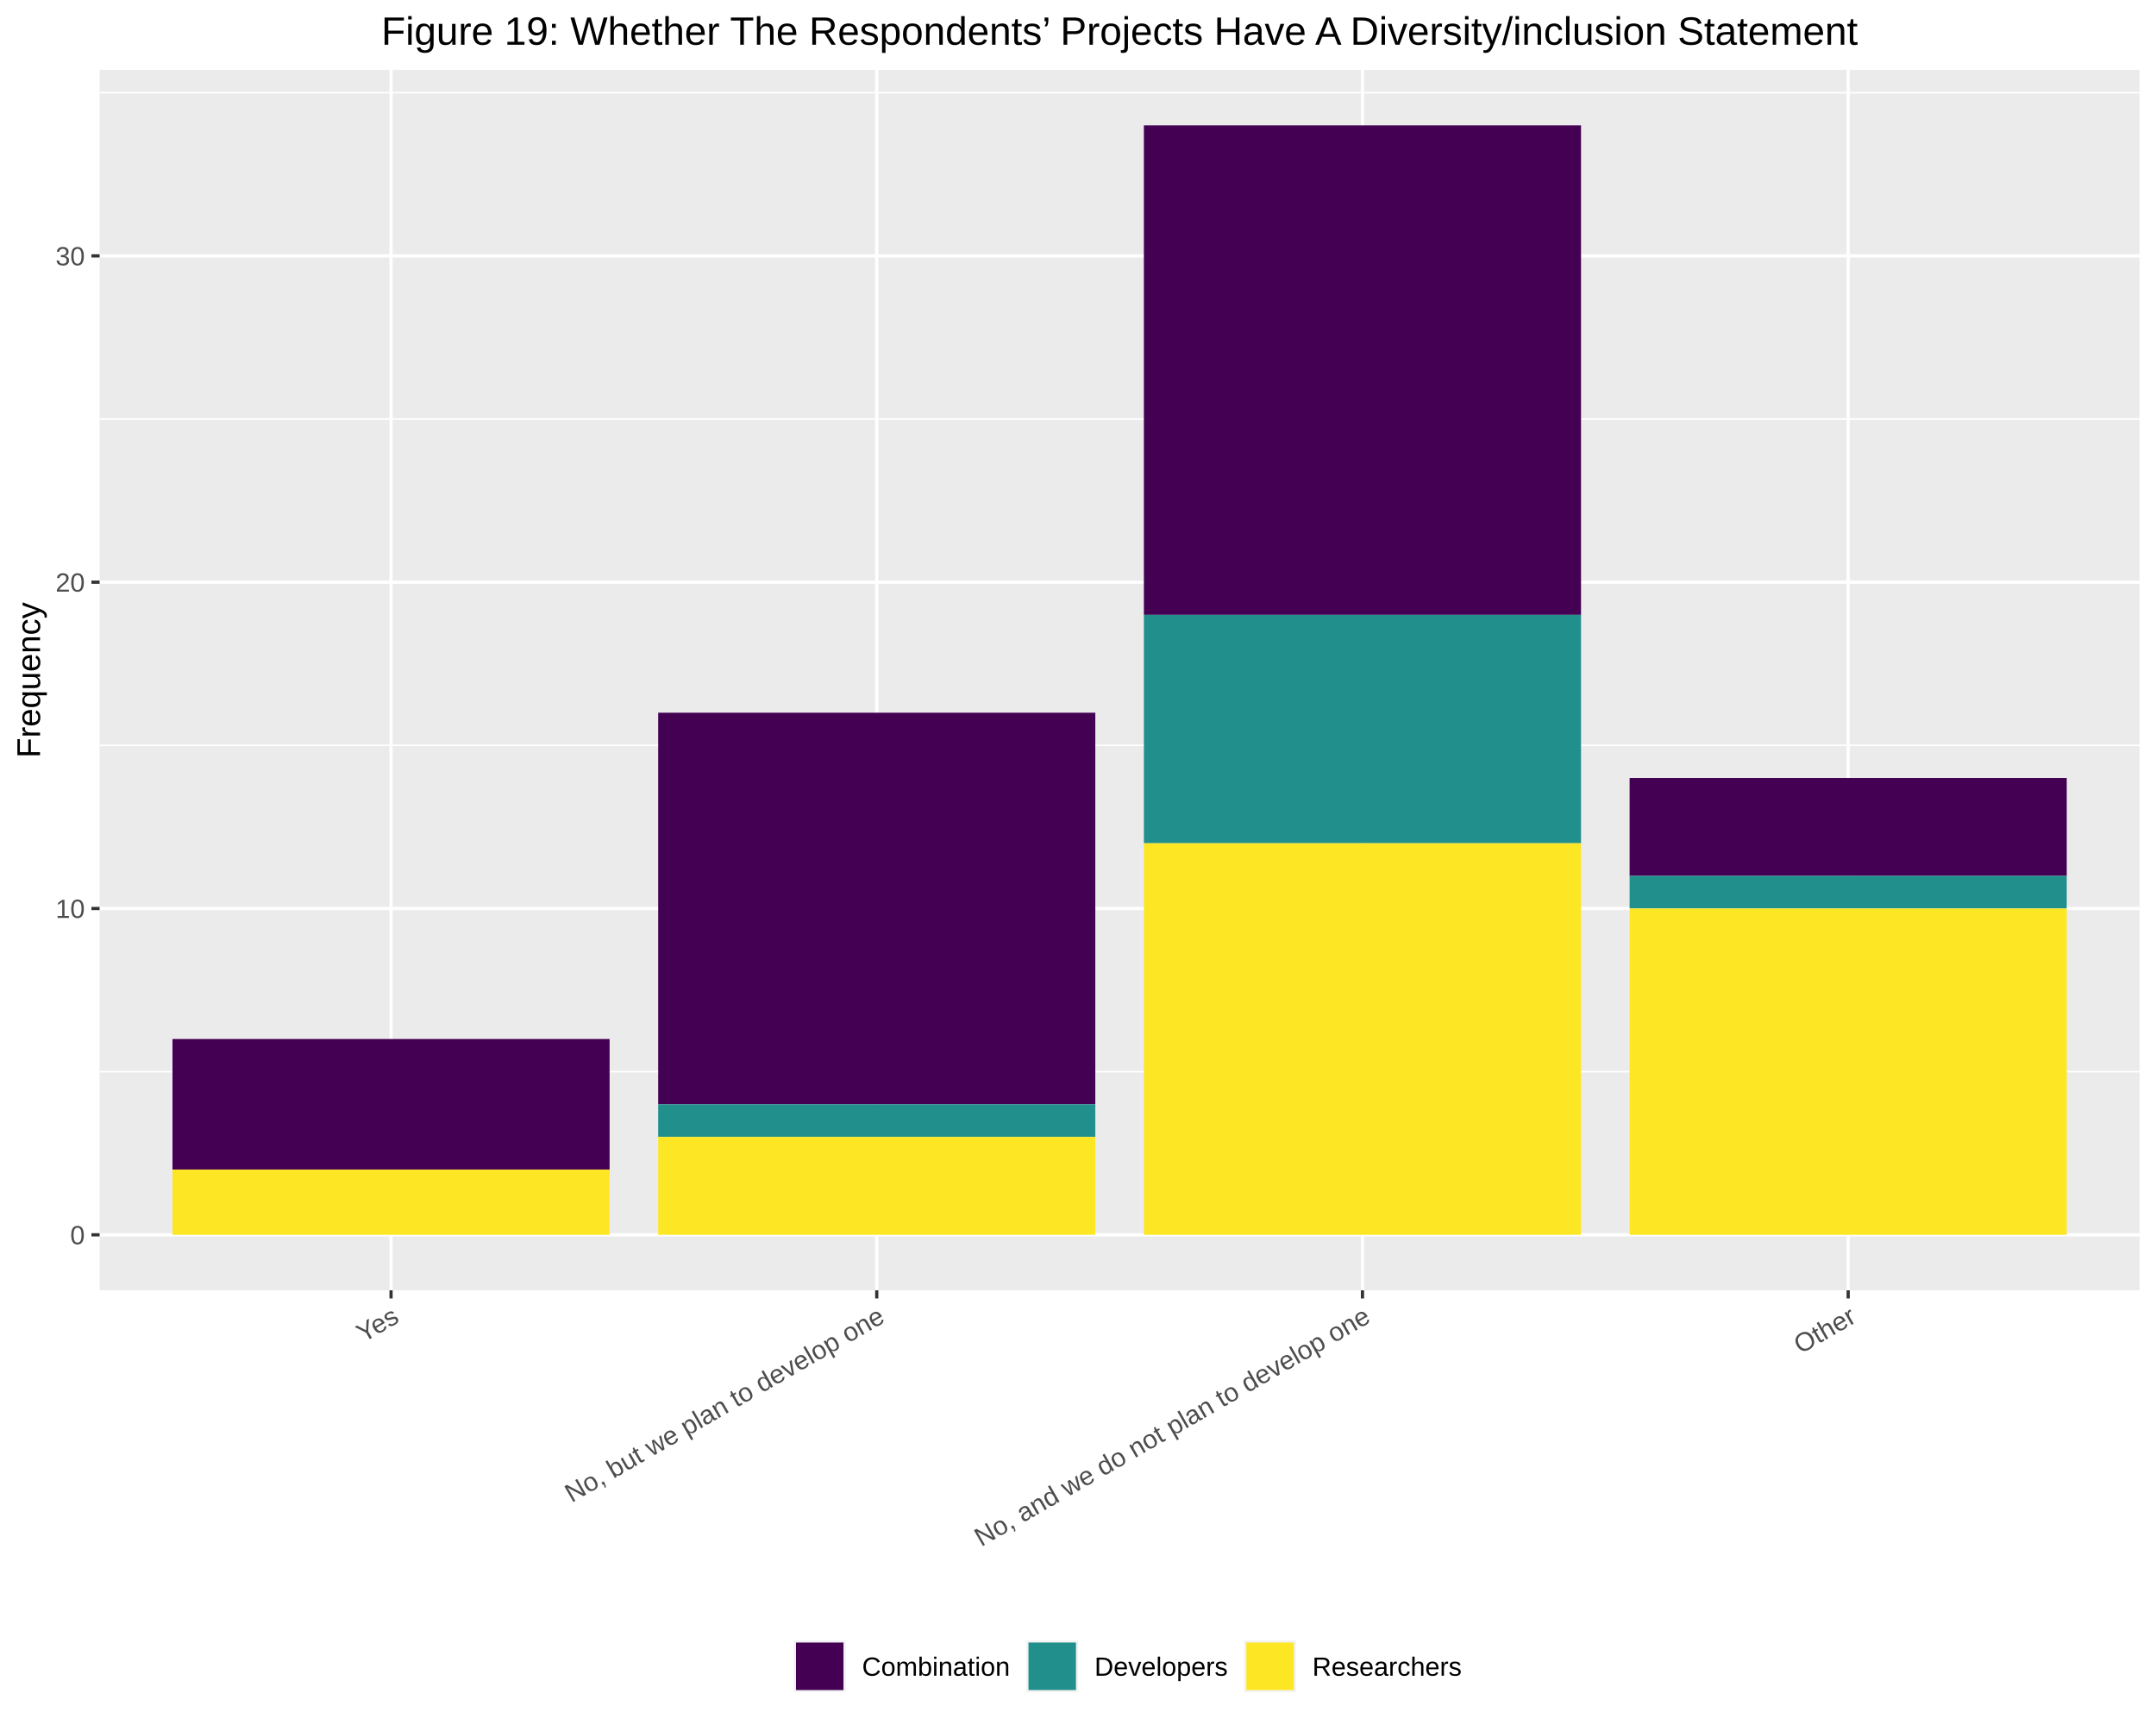
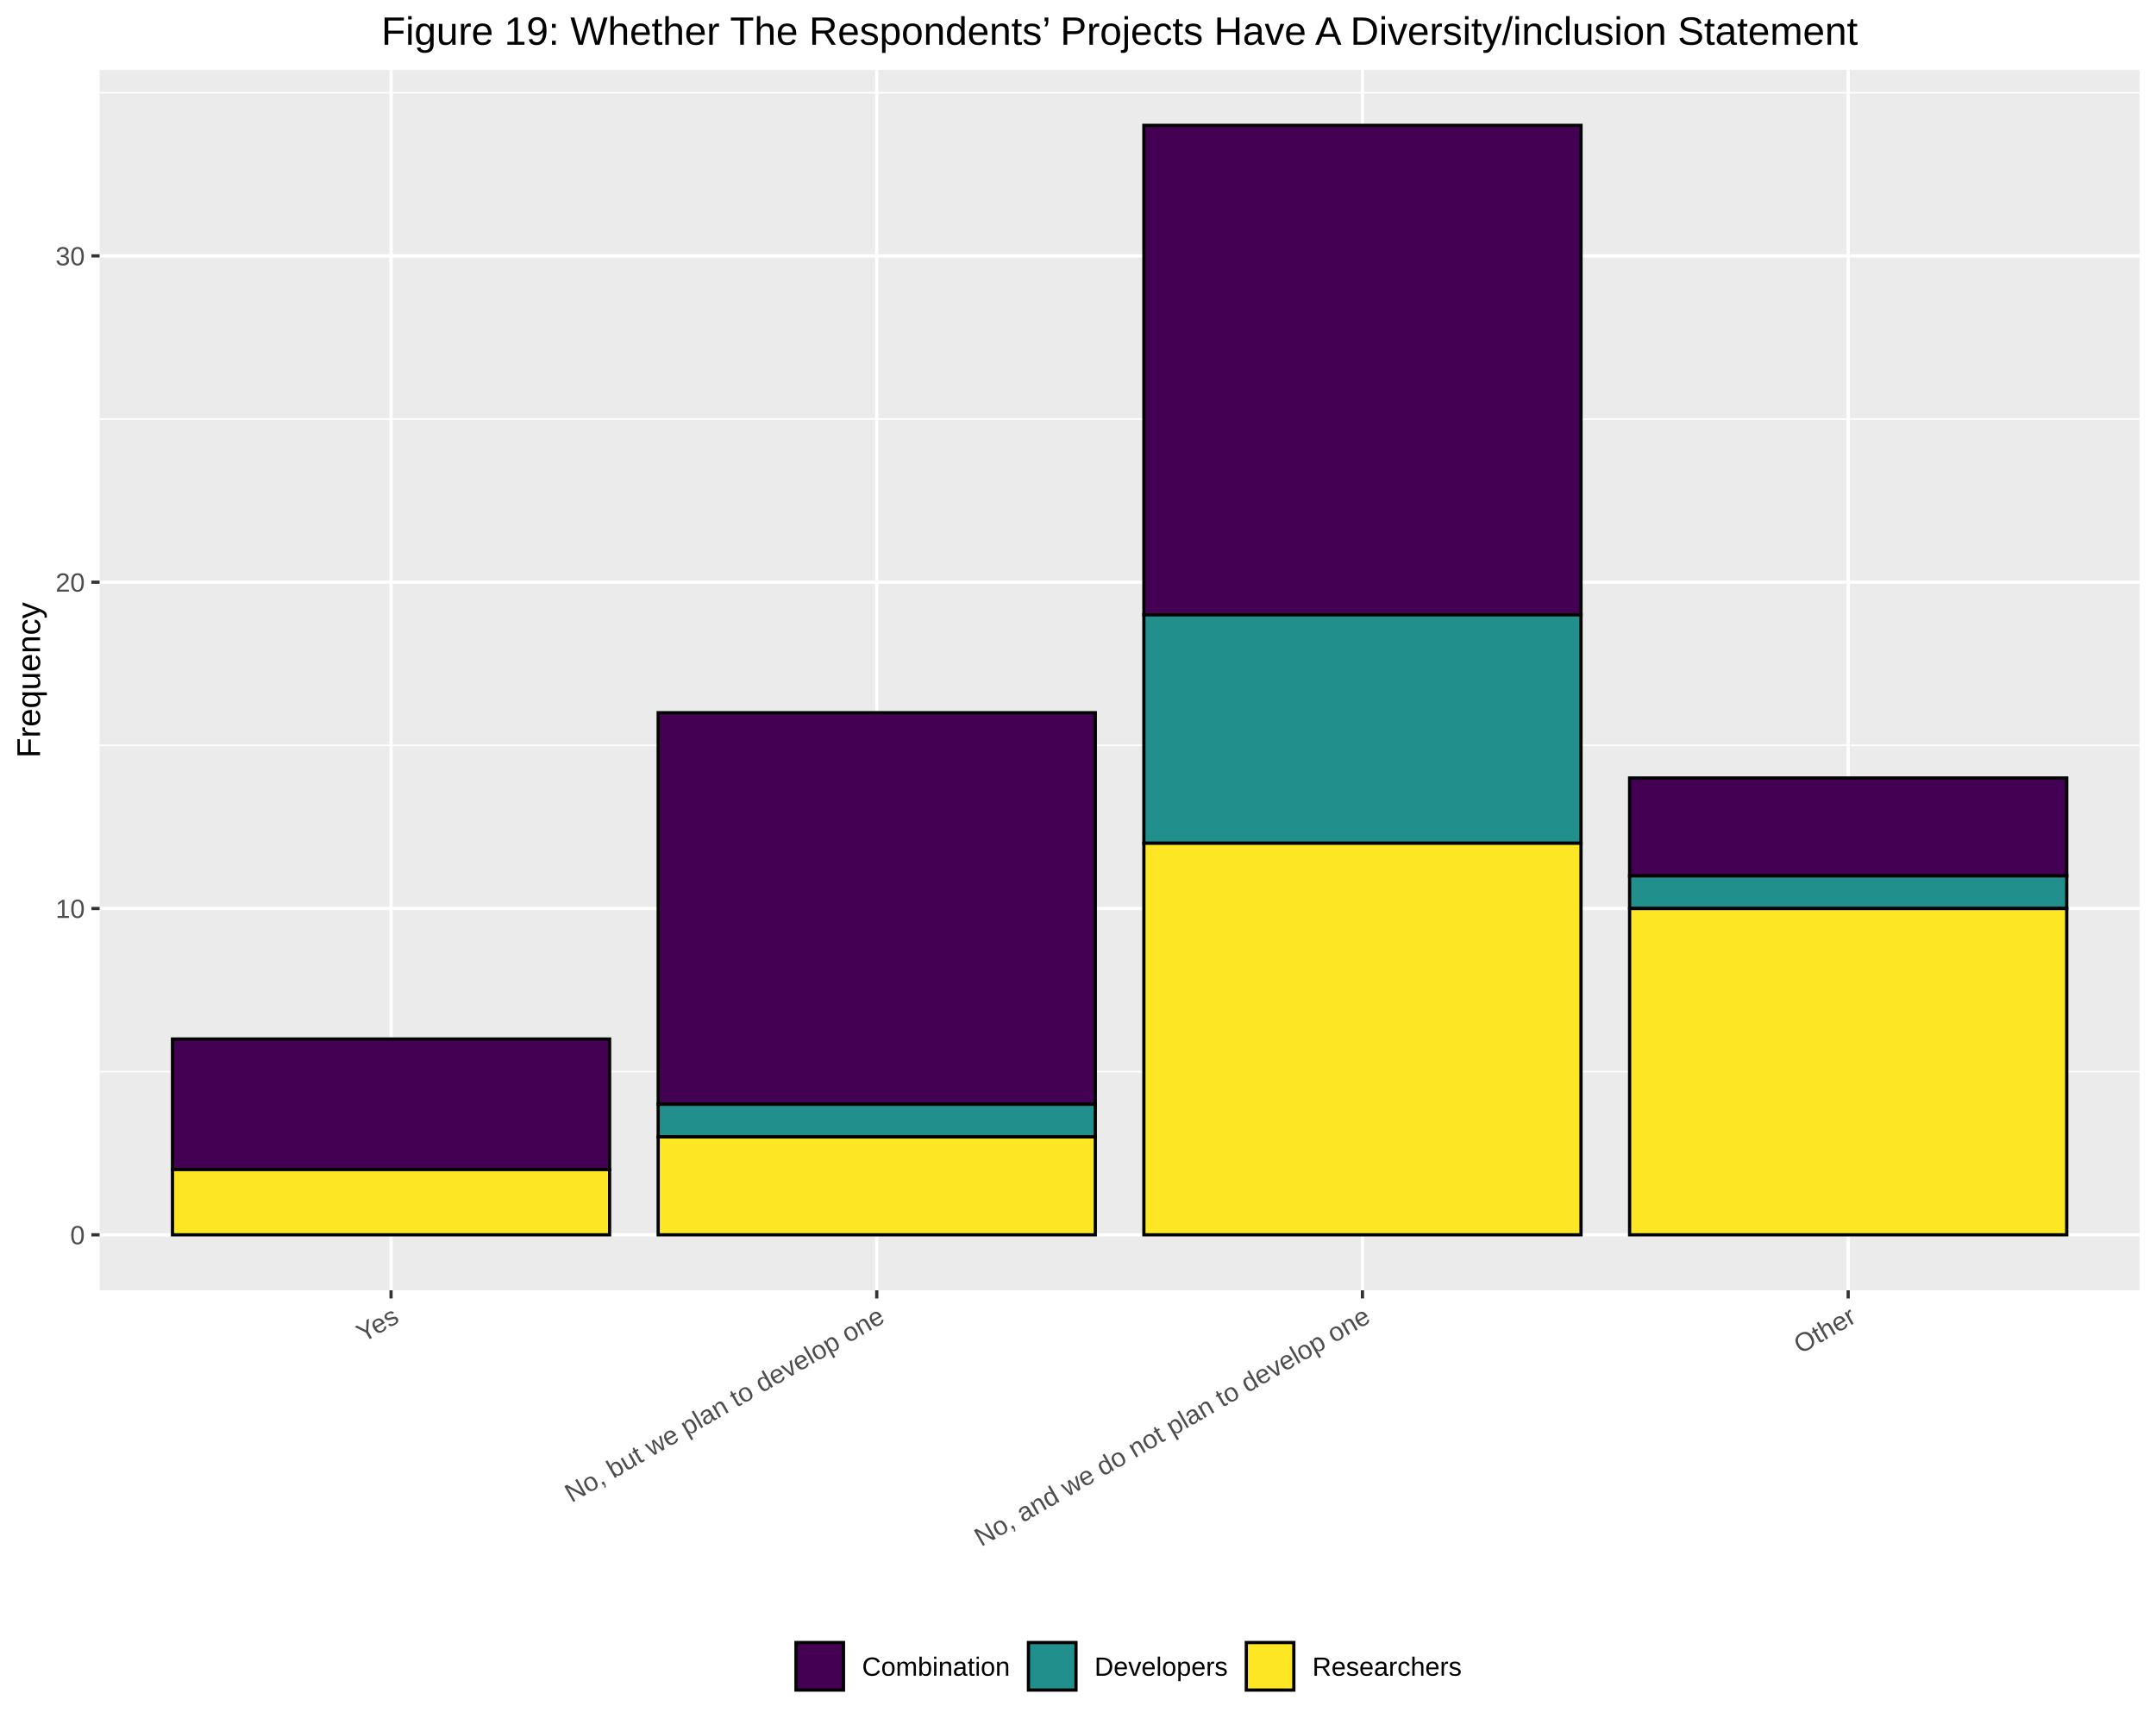
<svg xmlns="http://www.w3.org/2000/svg" class="svglite" width="720.00pt" height="576.00pt" viewBox="0 0 720.00 576.00">
  <defs>
    <style type="text/css">
    .svglite line, .svglite polyline, .svglite polygon, .svglite path, .svglite rect, .svglite circle {
      fill: none;
      stroke: #000000;
      stroke-linecap: round;
      stroke-linejoin: round;
      stroke-miterlimit: 10.00;
    }
    .svglite text {
      white-space: pre;
    }
  </style>
  </defs>
  <rect width="100%" height="100%" style="stroke: none; fill: #FFFFFF;" />
  <defs>
    <clipPath id="cpMC4wMHw3MjAuMDB8MC4wMHw1NzYuMDA=">
      <rect x="0.00" y="0.00" width="720.00" height="576.00" />
    </clipPath>
  </defs>
  <g clip-path="url(#cpMC4wMHw3MjAuMDB8MC4wMHw1NzYuMDA=)">
    <rect x="0.00" y="0.00" width="720.00" height="576.00" style="stroke-width: 1.07; stroke: #FFFFFF; fill: #FFFFFF;" />
  </g>
  <defs>
    <clipPath id="cpMzMuMjd8NzE0LjUyfDIzLjM0fDQzMC44NA==">
      <rect x="33.27" y="23.34" width="681.25" height="407.51" />
    </clipPath>
  </defs>
  <g clip-path="url(#cpMzMuMjd8NzE0LjUyfDIzLjM0fDQzMC44NA==)">
    <rect x="33.27" y="23.34" width="681.25" height="407.51" style="stroke-width: 1.07; stroke: none; fill: #EBEBEB;" />
    <polyline points="33.27,357.84 714.52,357.84 " style="stroke-width: 0.53; stroke: #FFFFFF; stroke-linecap: butt;" />
    <polyline points="33.27,248.88 714.52,248.88 " style="stroke-width: 0.53; stroke: #FFFFFF; stroke-linecap: butt;" />
    <polyline points="33.27,139.92 714.52,139.92 " style="stroke-width: 0.53; stroke: #FFFFFF; stroke-linecap: butt;" />
    <polyline points="33.27,30.96 714.52,30.96 " style="stroke-width: 0.53; stroke: #FFFFFF; stroke-linecap: butt;" />
    <polyline points="33.27,412.32 714.52,412.32 " style="stroke-width: 1.07; stroke: #FFFFFF; stroke-linecap: butt;" />
    <polyline points="33.27,303.36 714.52,303.36 " style="stroke-width: 1.07; stroke: #FFFFFF; stroke-linecap: butt;" />
    <polyline points="33.27,194.40 714.52,194.40 " style="stroke-width: 1.07; stroke: #FFFFFF; stroke-linecap: butt;" />
    <polyline points="33.27,85.44 714.52,85.44 " style="stroke-width: 1.07; stroke: #FFFFFF; stroke-linecap: butt;" />
    <polyline points="130.59,430.84 130.59,23.34 " style="stroke-width: 1.07; stroke: #FFFFFF; stroke-linecap: butt;" />
    <polyline points="292.79,430.84 292.79,23.34 " style="stroke-width: 1.07; stroke: #FFFFFF; stroke-linecap: butt;" />
    <polyline points="455.00,430.84 455.00,23.34 " style="stroke-width: 1.07; stroke: #FFFFFF; stroke-linecap: butt;" />
    <polyline points="617.20,430.84 617.20,23.34 " style="stroke-width: 1.07; stroke: #FFFFFF; stroke-linecap: butt;" />
-     <rect x="57.60" y="346.94" width="145.98" height="43.58" style="stroke-width: 1.07; stroke: none; stroke-linecap: square; stroke-linejoin: miter; fill: #440154;" />
-     <rect x="57.60" y="390.53" width="145.98" height="21.79" style="stroke-width: 1.07; stroke: none; stroke-linecap: square; stroke-linejoin: miter; fill: #FDE725;" />
-     <rect x="219.80" y="237.98" width="145.98" height="130.75" style="stroke-width: 1.07; stroke: none; stroke-linecap: square; stroke-linejoin: miter; fill: #440154;" />
-     <rect x="219.80" y="368.73" width="145.98" height="10.90" style="stroke-width: 1.07; stroke: none; stroke-linecap: square; stroke-linejoin: miter; fill: #21908C;" />
-     <rect x="219.80" y="379.63" width="145.98" height="32.69" style="stroke-width: 1.07; stroke: none; stroke-linecap: square; stroke-linejoin: miter; fill: #FDE725;" />
-     <rect x="382.00" y="41.86" width="145.98" height="163.44" style="stroke-width: 1.07; stroke: none; stroke-linecap: square; stroke-linejoin: miter; fill: #440154;" />
-     <rect x="382.00" y="205.30" width="145.98" height="76.27" style="stroke-width: 1.07; stroke: none; stroke-linecap: square; stroke-linejoin: miter; fill: #21908C;" />
-     <rect x="382.00" y="281.57" width="145.98" height="130.75" style="stroke-width: 1.07; stroke: none; stroke-linecap: square; stroke-linejoin: miter; fill: #FDE725;" />
-     <rect x="544.21" y="259.78" width="145.98" height="32.69" style="stroke-width: 1.07; stroke: none; stroke-linecap: square; stroke-linejoin: miter; fill: #440154;" />
-     <rect x="544.21" y="292.46" width="145.98" height="10.90" style="stroke-width: 1.07; stroke: none; stroke-linecap: square; stroke-linejoin: miter; fill: #21908C;" />
-     <rect x="544.21" y="303.36" width="145.98" height="108.96" style="stroke-width: 1.07; stroke: none; stroke-linecap: square; stroke-linejoin: miter; fill: #FDE725;" />
+     <rect x="57.60" y="346.94" width="145.98" height="43.58" style="stroke-width: 1.07; stroke-linecap: square; stroke-linejoin: miter; fill: #440154;" />
+     <rect x="57.60" y="390.53" width="145.98" height="21.79" style="stroke-width: 1.07; stroke-linecap: square; stroke-linejoin: miter; fill: #FDE725;" />
+     <rect x="219.80" y="237.98" width="145.98" height="130.75" style="stroke-width: 1.07; stroke-linecap: square; stroke-linejoin: miter; fill: #440154;" />
+     <rect x="219.80" y="368.73" width="145.98" height="10.90" style="stroke-width: 1.07; stroke-linecap: square; stroke-linejoin: miter; fill: #21908C;" />
+     <rect x="219.80" y="379.63" width="145.98" height="32.69" style="stroke-width: 1.07; stroke-linecap: square; stroke-linejoin: miter; fill: #FDE725;" />
+     <rect x="382.00" y="41.86" width="145.98" height="163.44" style="stroke-width: 1.07; stroke-linecap: square; stroke-linejoin: miter; fill: #440154;" />
+     <rect x="382.00" y="205.30" width="145.98" height="76.27" style="stroke-width: 1.07; stroke-linecap: square; stroke-linejoin: miter; fill: #21908C;" />
+     <rect x="382.00" y="281.57" width="145.98" height="130.75" style="stroke-width: 1.07; stroke-linecap: square; stroke-linejoin: miter; fill: #FDE725;" />
+     <rect x="544.21" y="259.78" width="145.98" height="32.69" style="stroke-width: 1.07; stroke-linecap: square; stroke-linejoin: miter; fill: #440154;" />
+     <rect x="544.21" y="292.46" width="145.98" height="10.90" style="stroke-width: 1.07; stroke-linecap: square; stroke-linejoin: miter; fill: #21908C;" />
+     <rect x="544.21" y="303.36" width="145.98" height="108.96" style="stroke-width: 1.07; stroke-linecap: square; stroke-linejoin: miter; fill: #FDE725;" />
  </g>
  <g clip-path="url(#cpMC4wMHw3MjAuMDB8MC4wMHw1NzYuMDA=)">
    <text x="28.34" y="415.47" text-anchor="end" style="font-size: 8.80px;fill: #4D4D4D; font-family: &quot;Arial&quot;;" textLength="4.90px" lengthAdjust="spacingAndGlyphs">0</text>
    <text x="28.34" y="306.51" text-anchor="end" style="font-size: 8.80px;fill: #4D4D4D; font-family: &quot;Arial&quot;;" textLength="9.79px" lengthAdjust="spacingAndGlyphs">10</text>
    <text x="28.34" y="197.55" text-anchor="end" style="font-size: 8.80px;fill: #4D4D4D; font-family: &quot;Arial&quot;;" textLength="9.79px" lengthAdjust="spacingAndGlyphs">20</text>
    <text x="28.34" y="88.60" text-anchor="end" style="font-size: 8.80px;fill: #4D4D4D; font-family: &quot;Arial&quot;;" textLength="9.79px" lengthAdjust="spacingAndGlyphs">30</text>
    <polyline points="30.53,412.32 33.27,412.32 " style="stroke-width: 1.07; stroke: #333333; stroke-linecap: butt;" />
    <polyline points="30.53,303.36 33.27,303.36 " style="stroke-width: 1.07; stroke: #333333; stroke-linecap: butt;" />
    <polyline points="30.53,194.40 33.27,194.40 " style="stroke-width: 1.07; stroke: #333333; stroke-linecap: butt;" />
    <polyline points="30.53,85.44 33.27,85.44 " style="stroke-width: 1.07; stroke: #333333; stroke-linecap: butt;" />
    <polyline points="130.59,433.58 130.59,430.84 " style="stroke-width: 1.07; stroke: #333333; stroke-linecap: butt;" />
    <polyline points="292.79,433.58 292.79,430.84 " style="stroke-width: 1.07; stroke: #333333; stroke-linecap: butt;" />
    <polyline points="455.00,433.58 455.00,430.84 " style="stroke-width: 1.07; stroke: #333333; stroke-linecap: butt;" />
    <polyline points="617.20,433.58 617.20,430.84 " style="stroke-width: 1.07; stroke: #333333; stroke-linecap: butt;" />
    <text transform="translate(133.74,441.23) rotate(-30)" text-anchor="end" style="font-size: 8.80px;fill: #4D4D4D; font-family: &quot;Arial&quot;;" textLength="15.16px" lengthAdjust="spacingAndGlyphs">Yes</text>
    <text transform="translate(295.95,441.23) rotate(-30)" text-anchor="end" style="font-size: 8.80px;fill: #4D4D4D; font-family: &quot;Arial&quot;;" textLength="121.31px" lengthAdjust="spacingAndGlyphs">No, but we plan to develop one</text>
    <text transform="translate(458.15,441.23) rotate(-30)" text-anchor="end" style="font-size: 8.80px;fill: #4D4D4D; font-family: &quot;Arial&quot;;" textLength="150.67px" lengthAdjust="spacingAndGlyphs">No, and we do not plan to develop one</text>
    <text transform="translate(620.35,441.23) rotate(-30)" text-anchor="end" style="font-size: 8.80px;fill: #4D4D4D; font-family: &quot;Arial&quot;;" textLength="22.00px" lengthAdjust="spacingAndGlyphs">Other</text>
    <text transform="translate(13.37,227.09) rotate(-90)" text-anchor="middle" style="font-size: 11.00px; font-family: &quot;Arial&quot;;" textLength="51.98px" lengthAdjust="spacingAndGlyphs">Frequency</text>
    <rect x="254.16" y="542.28" width="239.47" height="28.24" style="stroke-width: 1.07; stroke: none; fill: #FFFFFF;" />
    <rect x="265.12" y="547.76" width="17.28" height="17.28" style="stroke-width: 1.07; stroke: none; fill: #F2F2F2;" />
-     <rect x="265.82" y="548.47" width="15.86" height="15.86" style="stroke-width: 1.07; stroke: none; stroke-linecap: square; stroke-linejoin: miter; fill: #440154;" />
+     <rect x="265.82" y="548.47" width="15.86" height="15.86" style="stroke-width: 1.07; stroke-linecap: square; stroke-linejoin: miter; fill: #440154;" />
    <rect x="342.75" y="547.76" width="17.28" height="17.28" style="stroke-width: 1.07; stroke: none; fill: #F2F2F2;" />
-     <rect x="343.46" y="548.47" width="15.86" height="15.86" style="stroke-width: 1.07; stroke: none; stroke-linecap: square; stroke-linejoin: miter; fill: #21908C;" />
+     <rect x="343.46" y="548.47" width="15.86" height="15.86" style="stroke-width: 1.07; stroke-linecap: square; stroke-linejoin: miter; fill: #21908C;" />
    <rect x="415.50" y="547.76" width="17.28" height="17.28" style="stroke-width: 1.07; stroke: none; fill: #F2F2F2;" />
-     <rect x="416.21" y="548.47" width="15.86" height="15.86" style="stroke-width: 1.07; stroke: none; stroke-linecap: square; stroke-linejoin: miter; fill: #FDE725;" />
+     <rect x="416.21" y="548.47" width="15.86" height="15.86" style="stroke-width: 1.07; stroke-linecap: square; stroke-linejoin: miter; fill: #FDE725;" />
    <text x="287.88" y="559.55" style="font-size: 8.80px; font-family: &quot;Arial&quot;;" textLength="49.40px" lengthAdjust="spacingAndGlyphs">Combination</text>
    <text x="365.51" y="559.55" style="font-size: 8.80px; font-family: &quot;Arial&quot;;" textLength="44.51px" lengthAdjust="spacingAndGlyphs">Developers</text>
    <text x="438.26" y="559.55" style="font-size: 8.80px; font-family: &quot;Arial&quot;;" textLength="49.89px" lengthAdjust="spacingAndGlyphs">Researchers</text>
    <text x="373.89" y="14.94" text-anchor="middle" style="font-size: 13.20px; font-family: &quot;Arial&quot;;" textLength="494.89px" lengthAdjust="spacingAndGlyphs">Figure 19: Whether The Respondents’ Projects Have A Diversity/inclusion Statement</text>
  </g>
</svg>
